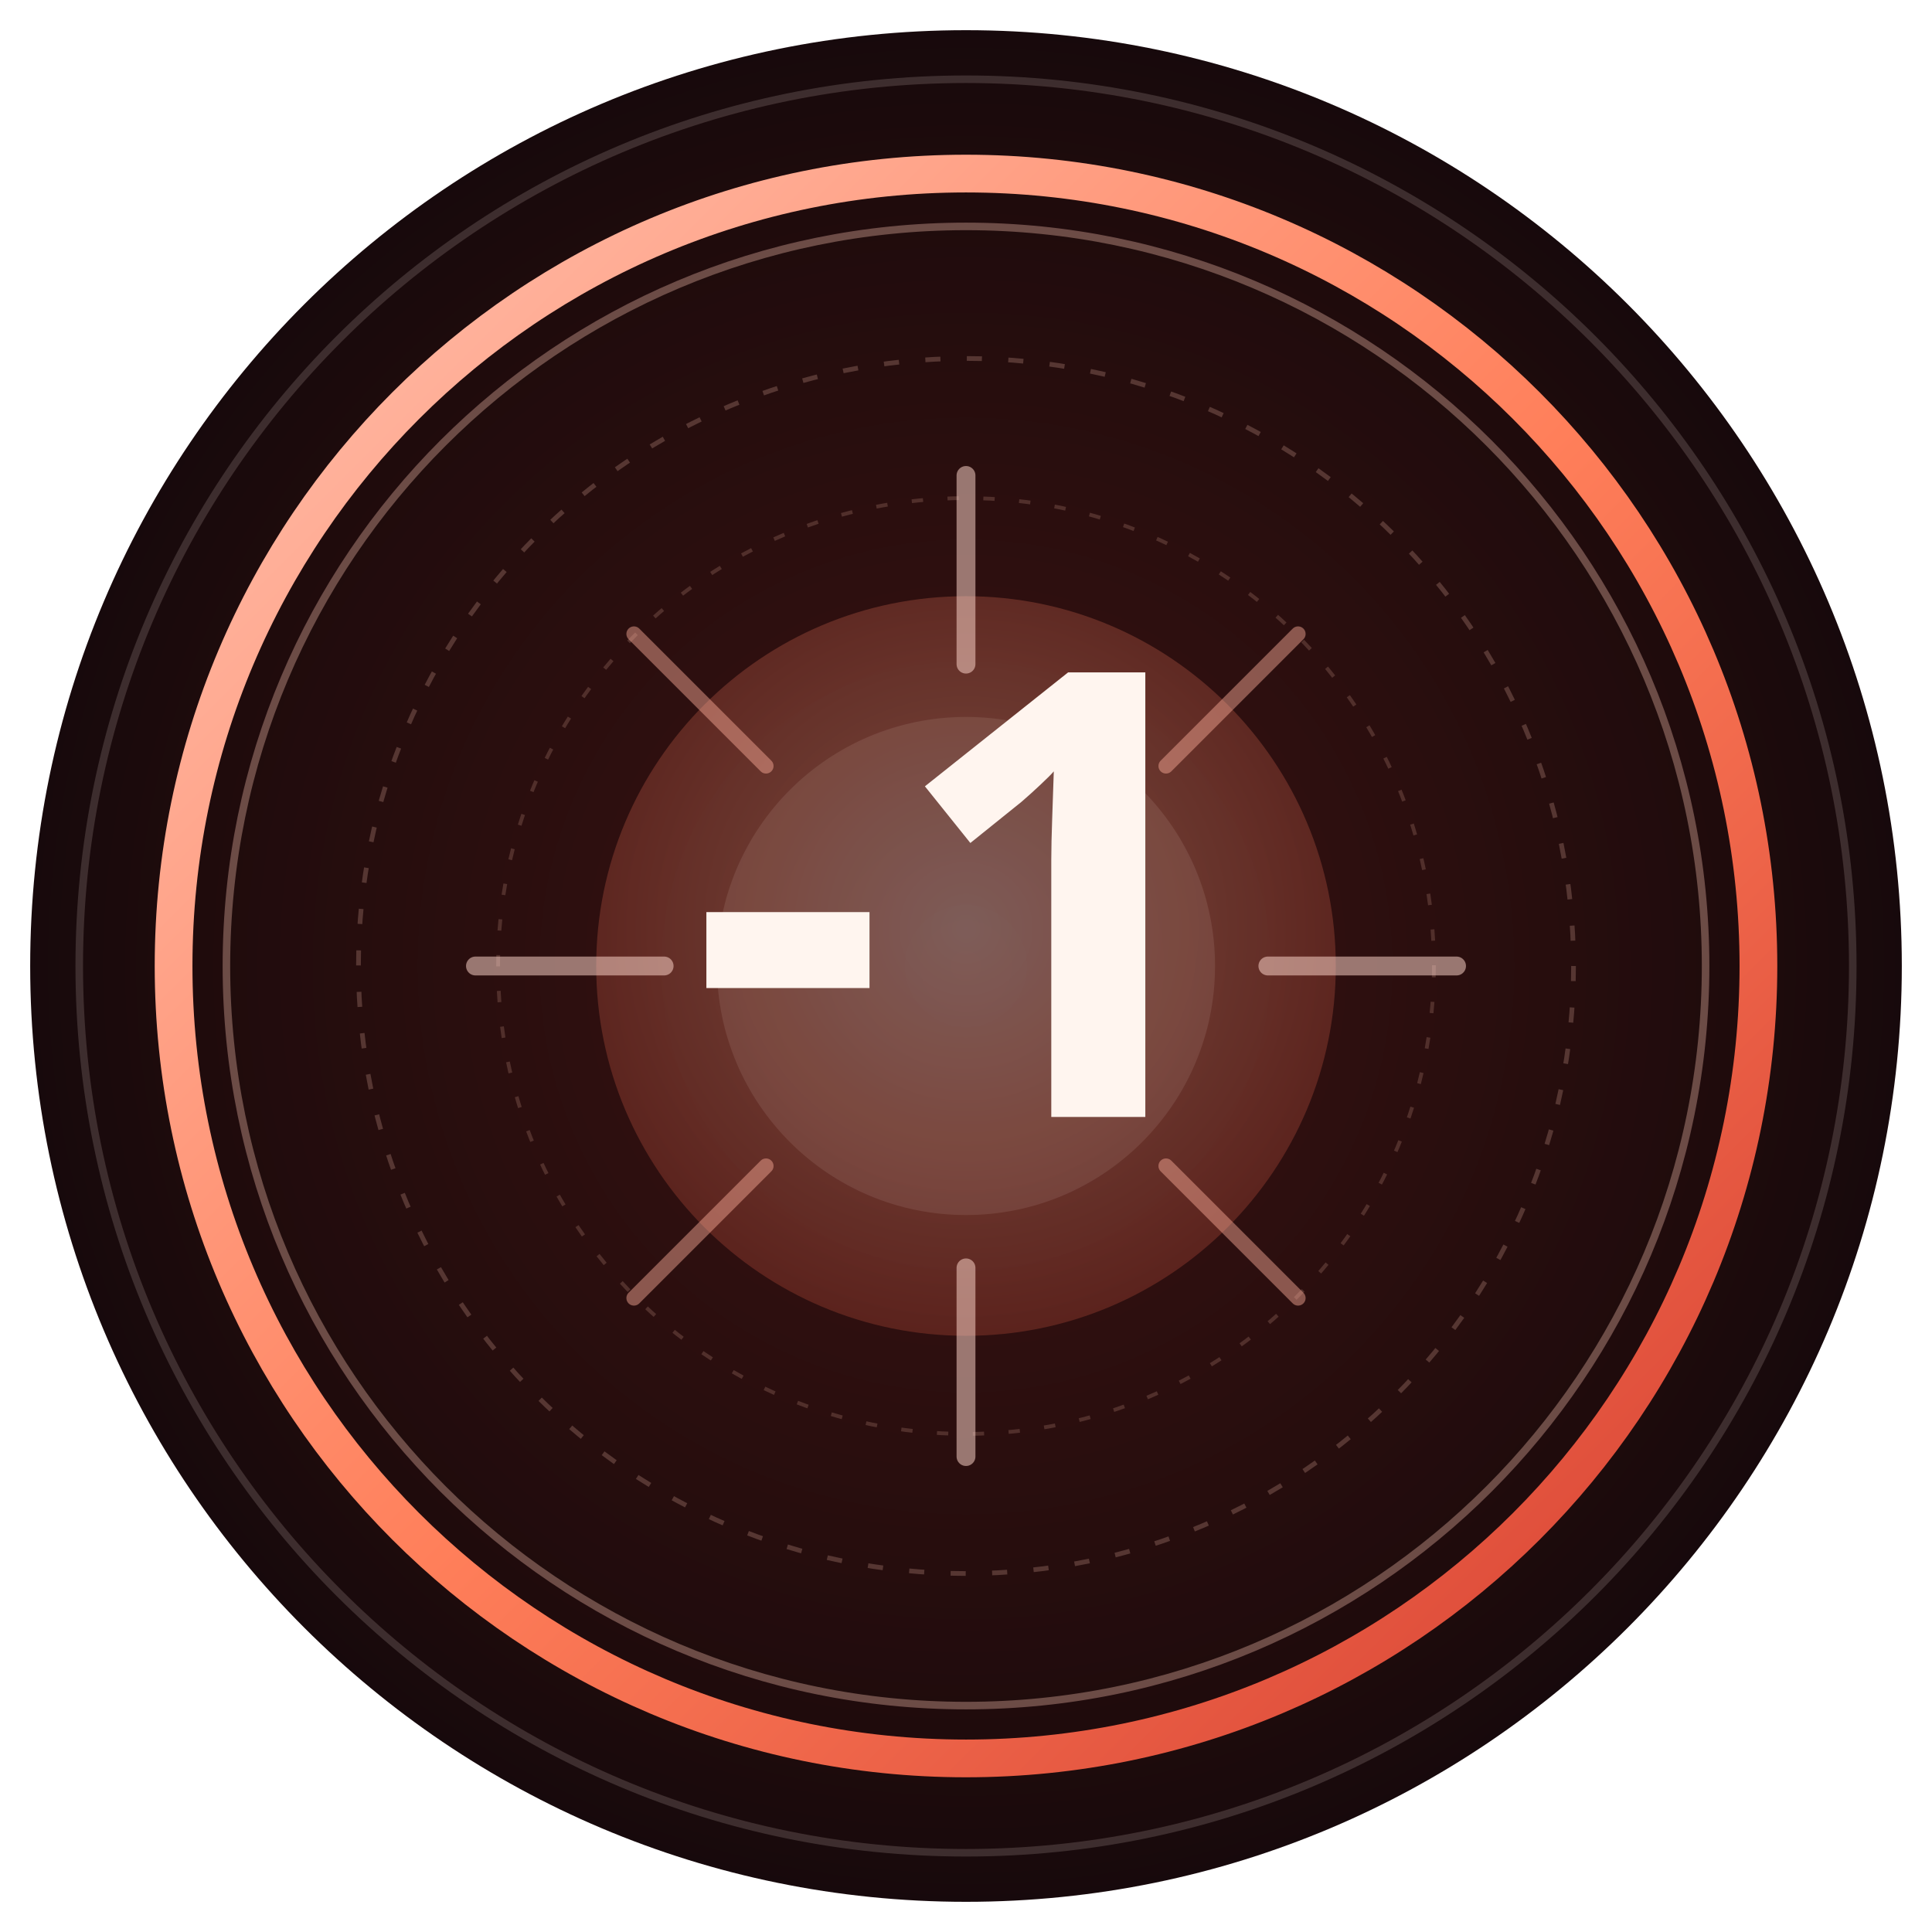
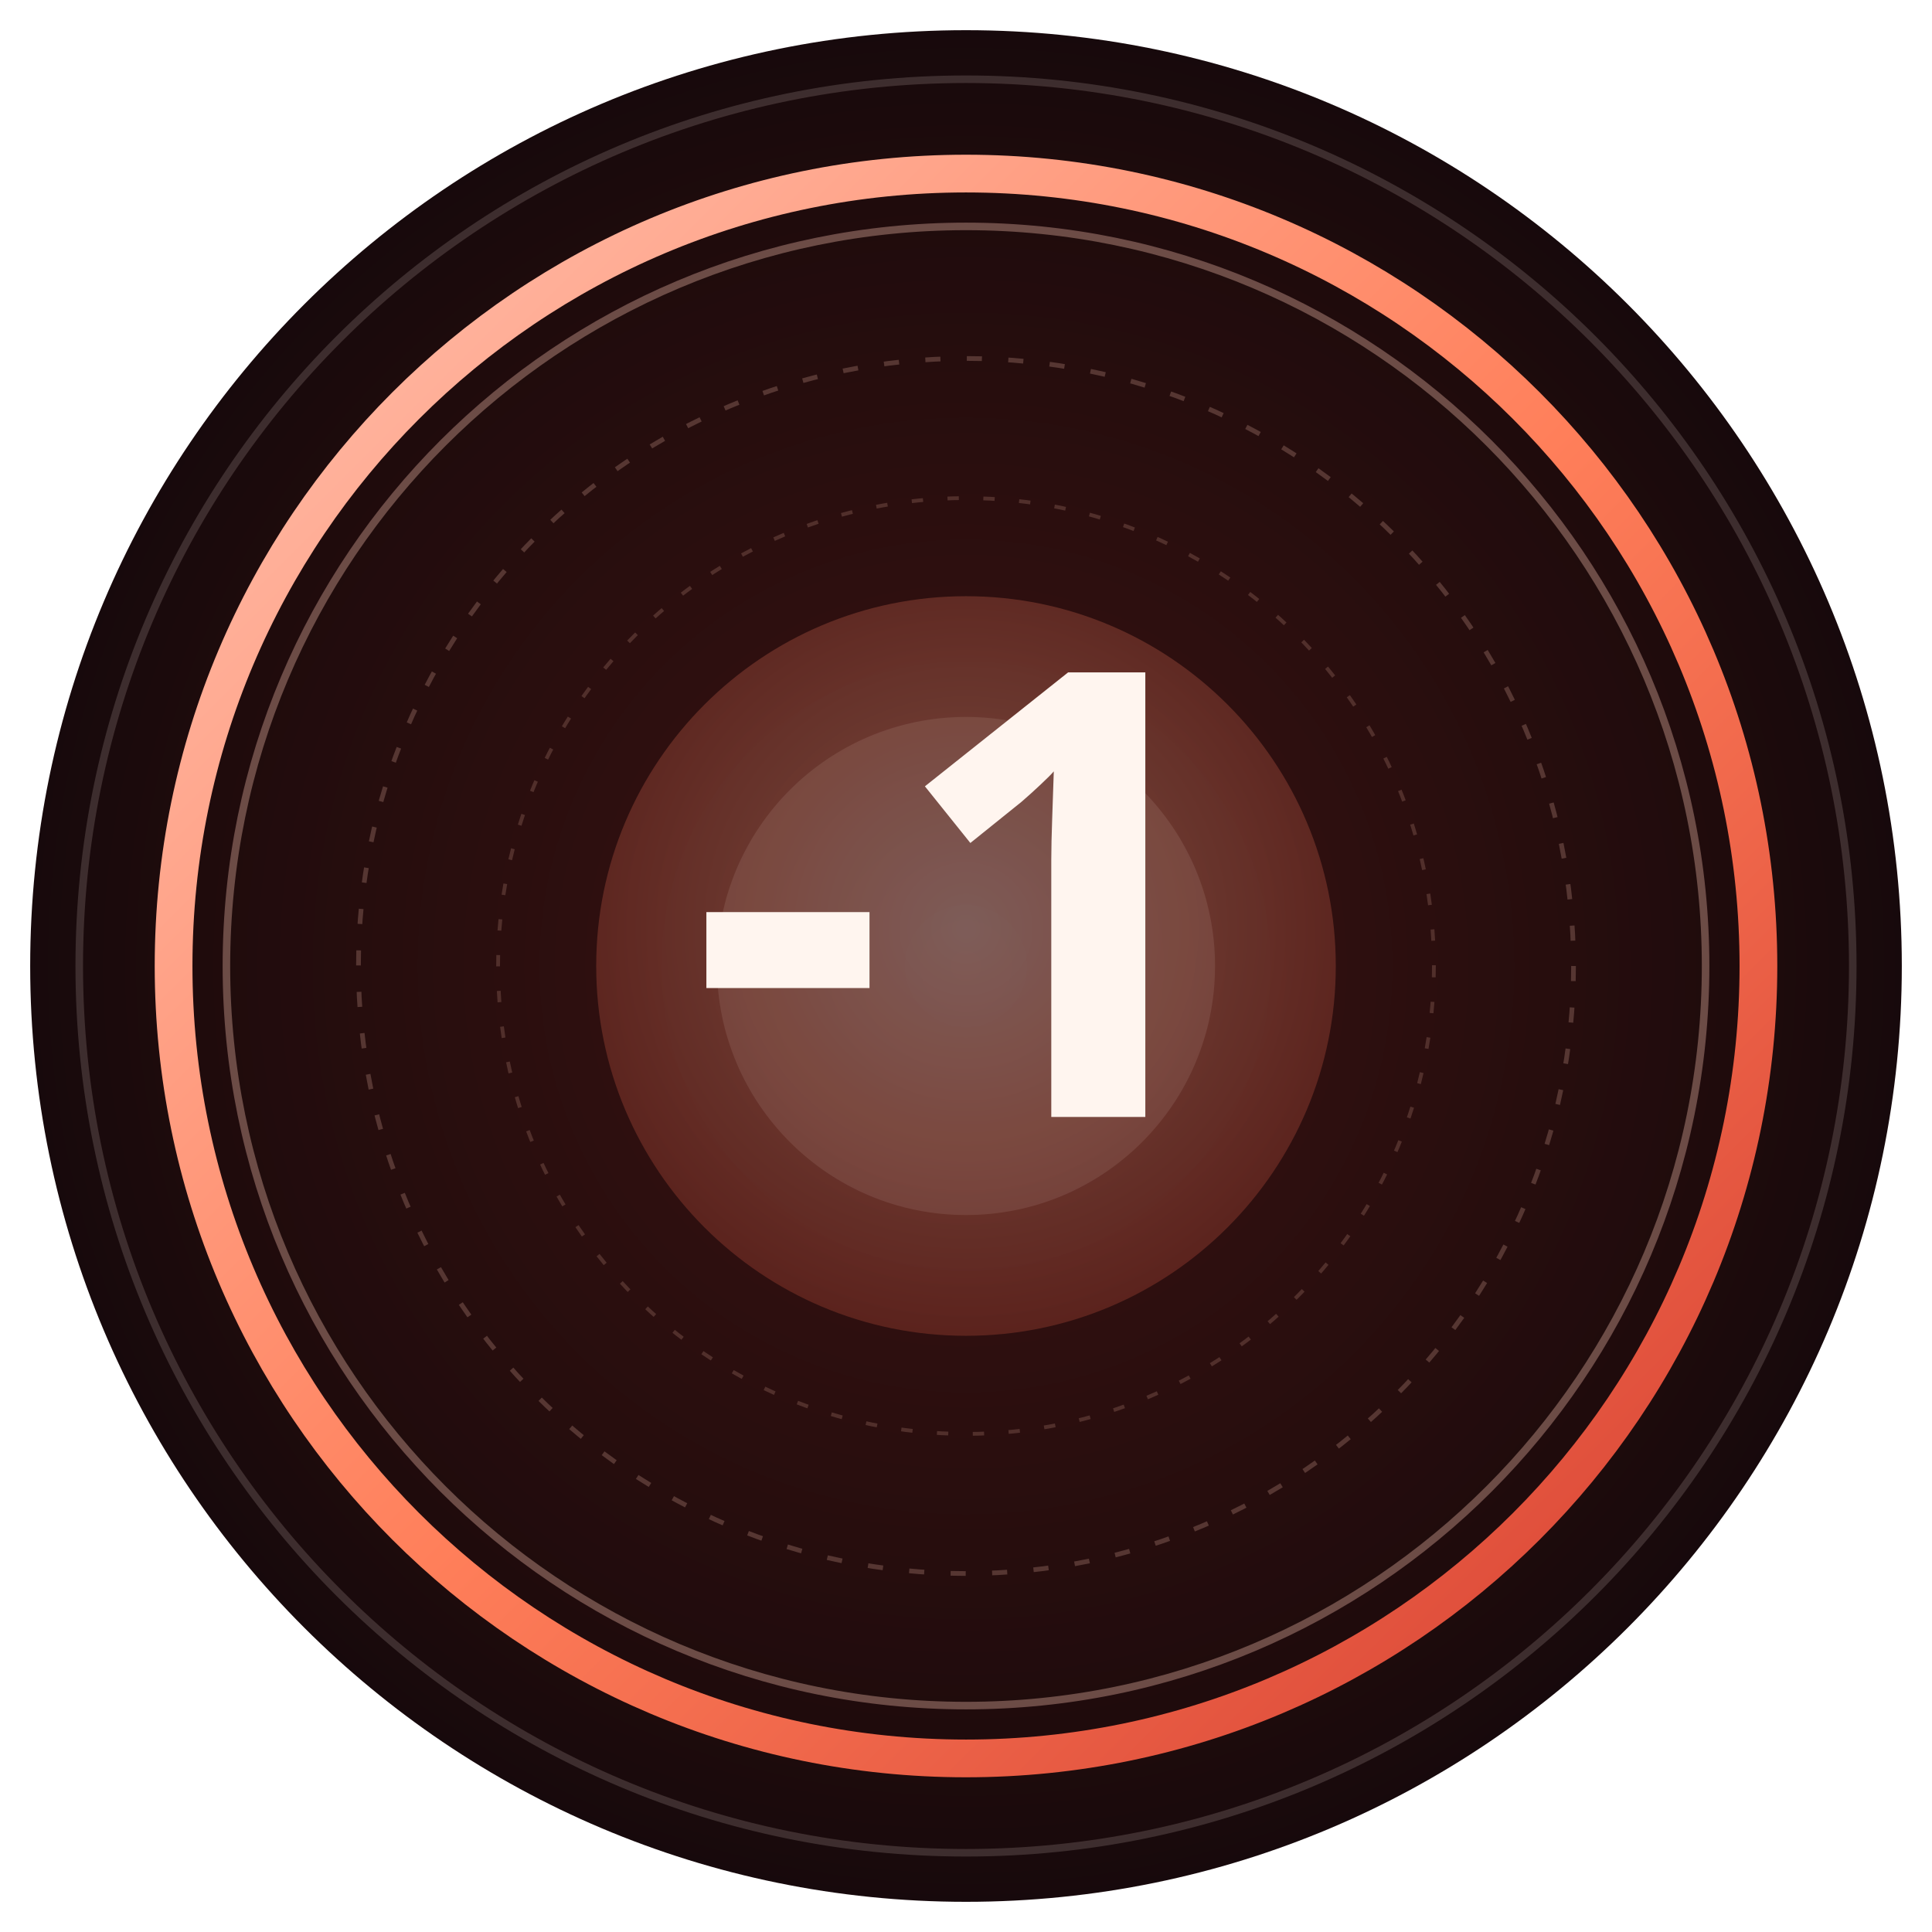
<svg xmlns="http://www.w3.org/2000/svg" width="1024" height="1024" viewBox="0 0 1024 1024">
  <defs>
    <radialGradient id="bgGlow" cx="50%" cy="50%" r="56%">
      <stop offset="0%" stop-color="#3a1212" />
      <stop offset="58%" stop-color="#260d0d" />
      <stop offset="100%" stop-color="#12080b" />
    </radialGradient>
    <linearGradient id="ringGrad" x1="0%" y1="0%" x2="100%" y2="100%">
      <stop offset="0%" stop-color="#ffc3b2" />
      <stop offset="52%" stop-color="#ff7f5a" />
      <stop offset="100%" stop-color="#d43d30" />
    </linearGradient>
    <radialGradient id="coreGrad" cx="50%" cy="45%" r="62%">
      <stop offset="0%" stop-color="#ffe4d9" />
      <stop offset="44%" stop-color="#ff9f7f" />
      <stop offset="100%" stop-color="#c3402f" />
    </radialGradient>
  </defs>
  <circle cx="512" cy="512" r="496" fill="url(#bgGlow)" />
  <circle cx="512" cy="512" r="470" fill="none" stroke="#ffe9e1" stroke-opacity="0.16" stroke-width="4" />
  <circle cx="512" cy="512" r="420" fill="none" stroke="url(#ringGrad)" stroke-width="20" />
  <circle cx="512" cy="512" r="392" fill="none" stroke="#ffc8b6" stroke-opacity="0.34" stroke-width="4" />
  <circle cx="512" cy="512" r="322" fill="none" stroke="#ffc8b6" stroke-opacity="0.22" stroke-width="2.5" stroke-dasharray="8 14" />
  <circle cx="512" cy="512" r="248" fill="none" stroke="#ffc8b6" stroke-opacity="0.18" stroke-width="2" stroke-dasharray="6 13" />
  <circle cx="512" cy="512" r="196" fill="url(#coreGrad)" fill-opacity="0.28" />
  <circle cx="512" cy="512" r="132" fill="#ffece4" fill-opacity="0.1" />
-   <g fill="none" stroke-linecap="round">
-     <path d="M512 252V352 M512 672V772 M252 512H352 M672 512H772" stroke="#ffd7cc" stroke-opacity="0.52" stroke-width="10" />
-     <path d="M336 336 406 406 M618 618 688 688 M688 336 618 406 M406 618 336 688" stroke="#ffb09b" stroke-opacity="0.45" stroke-width="8" />
-   </g>
  <text x="512" y="592" text-anchor="middle" font-family="Verdana, sans-serif" font-size="330" font-weight="700" fill="#fff5ef">-1</text>
</svg>
